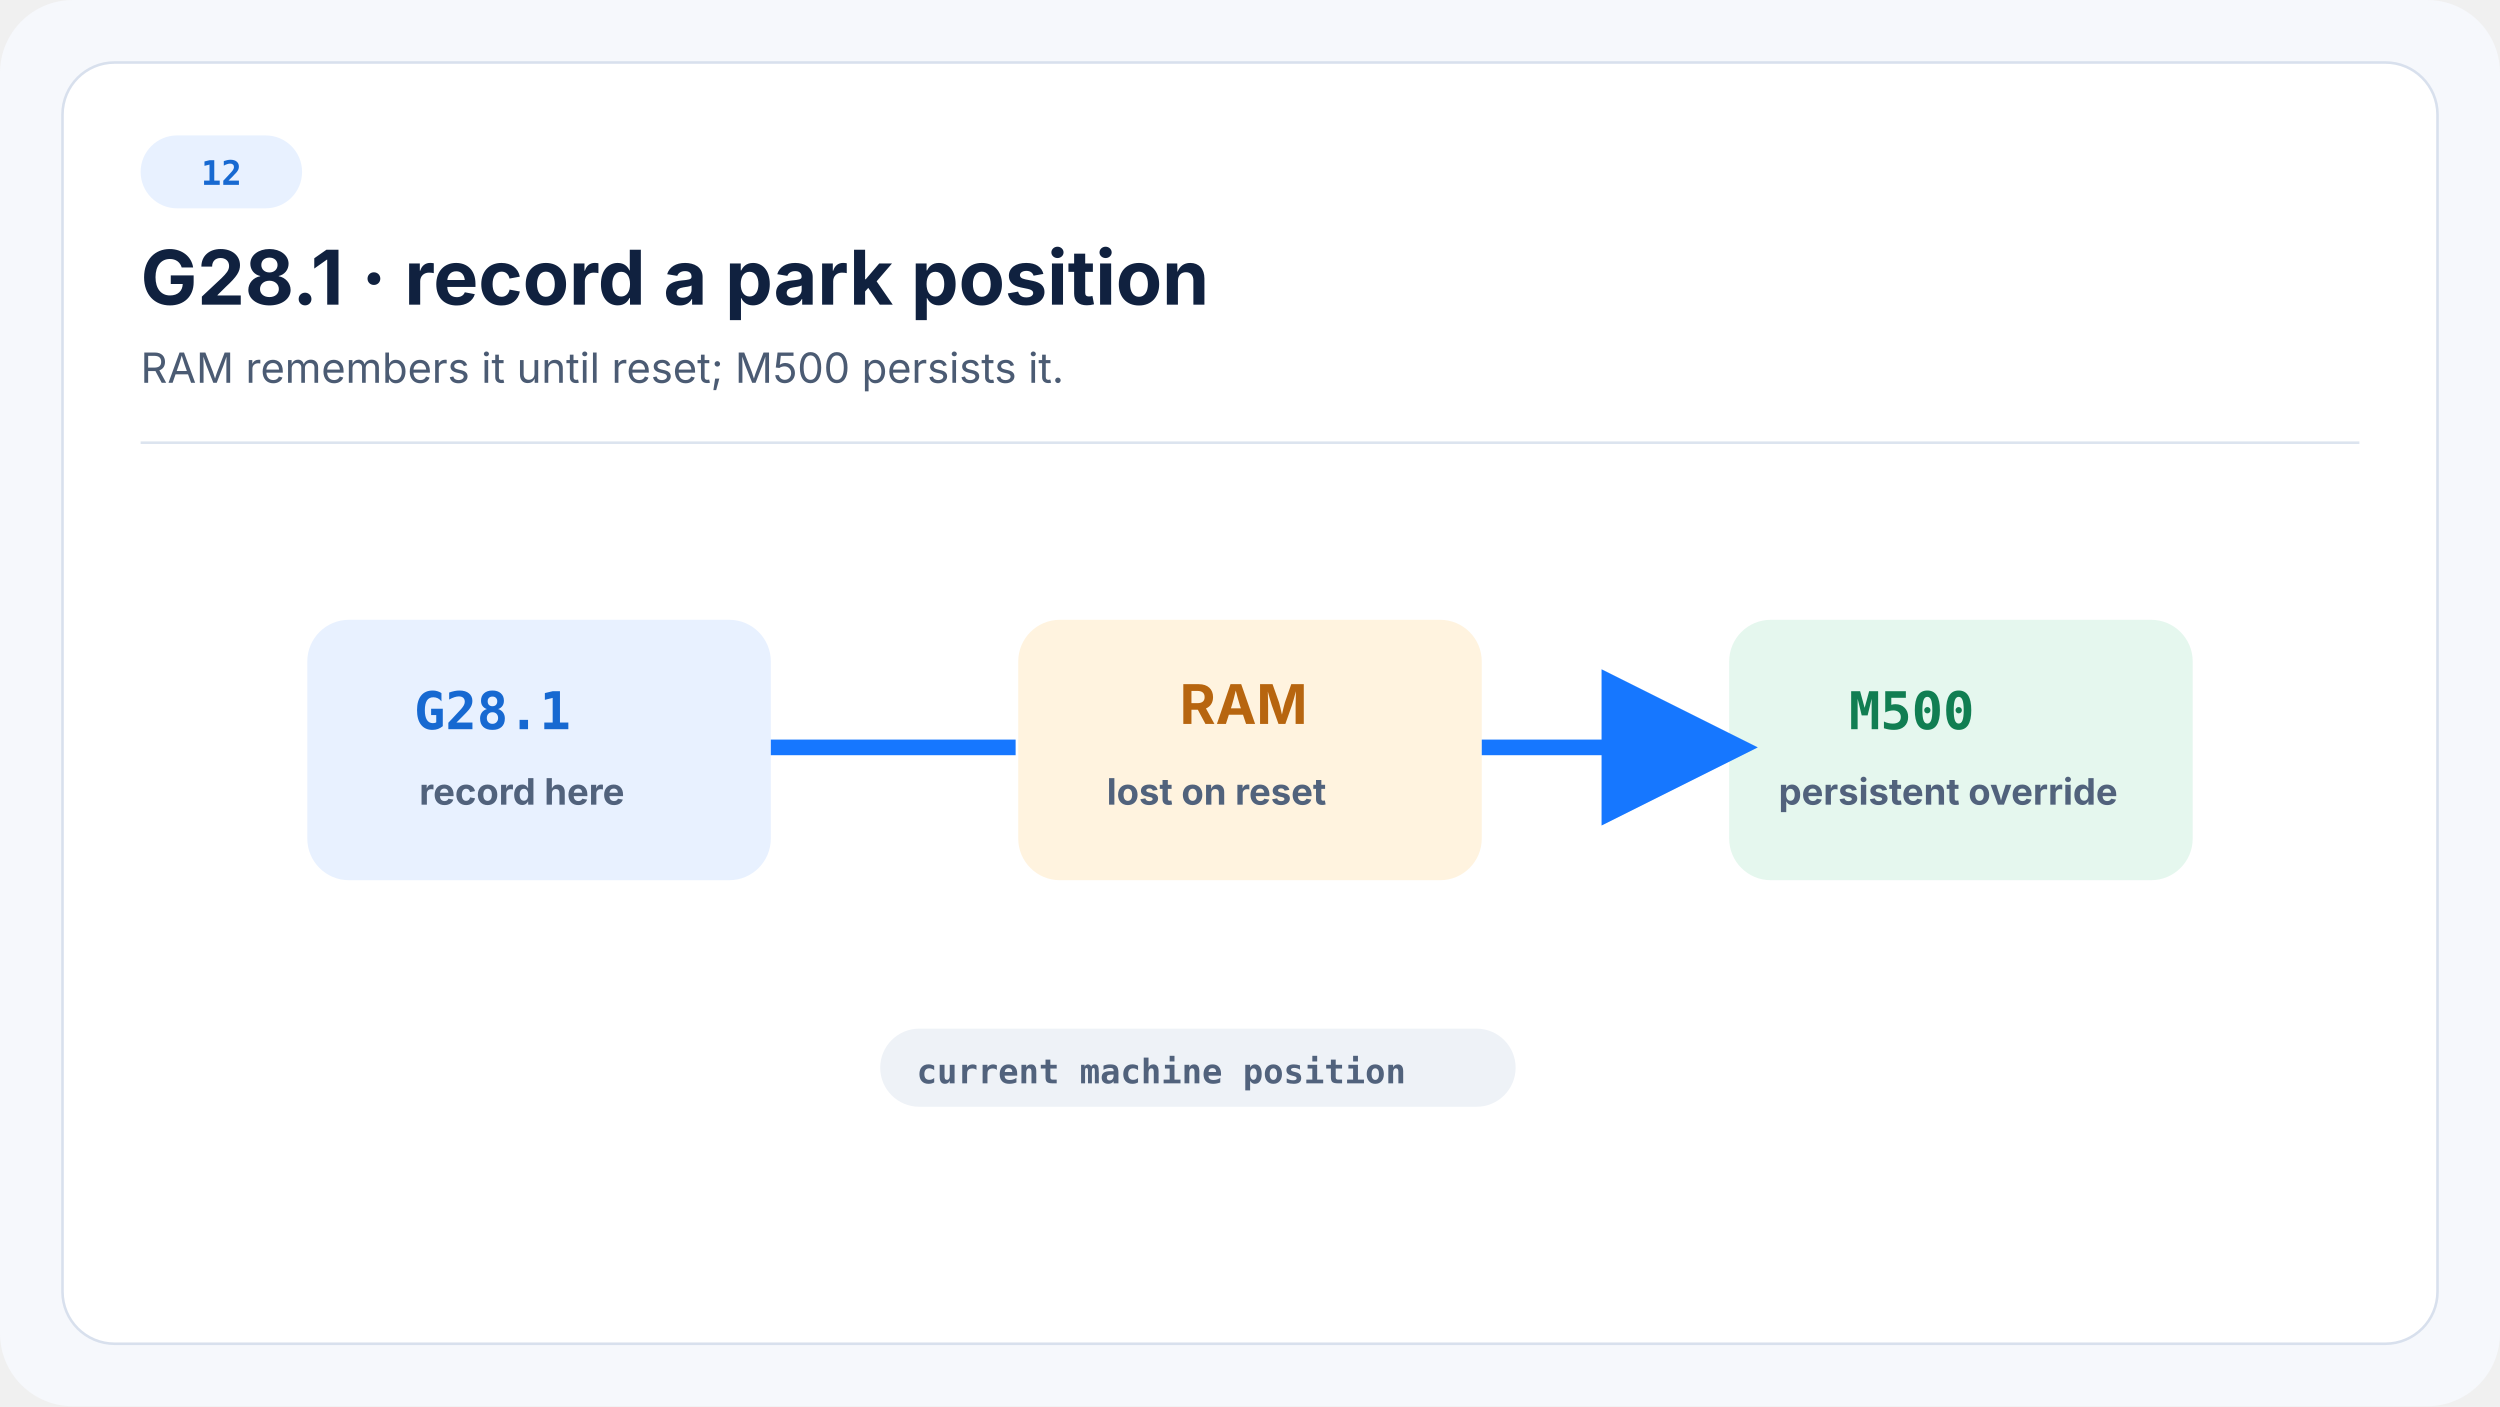
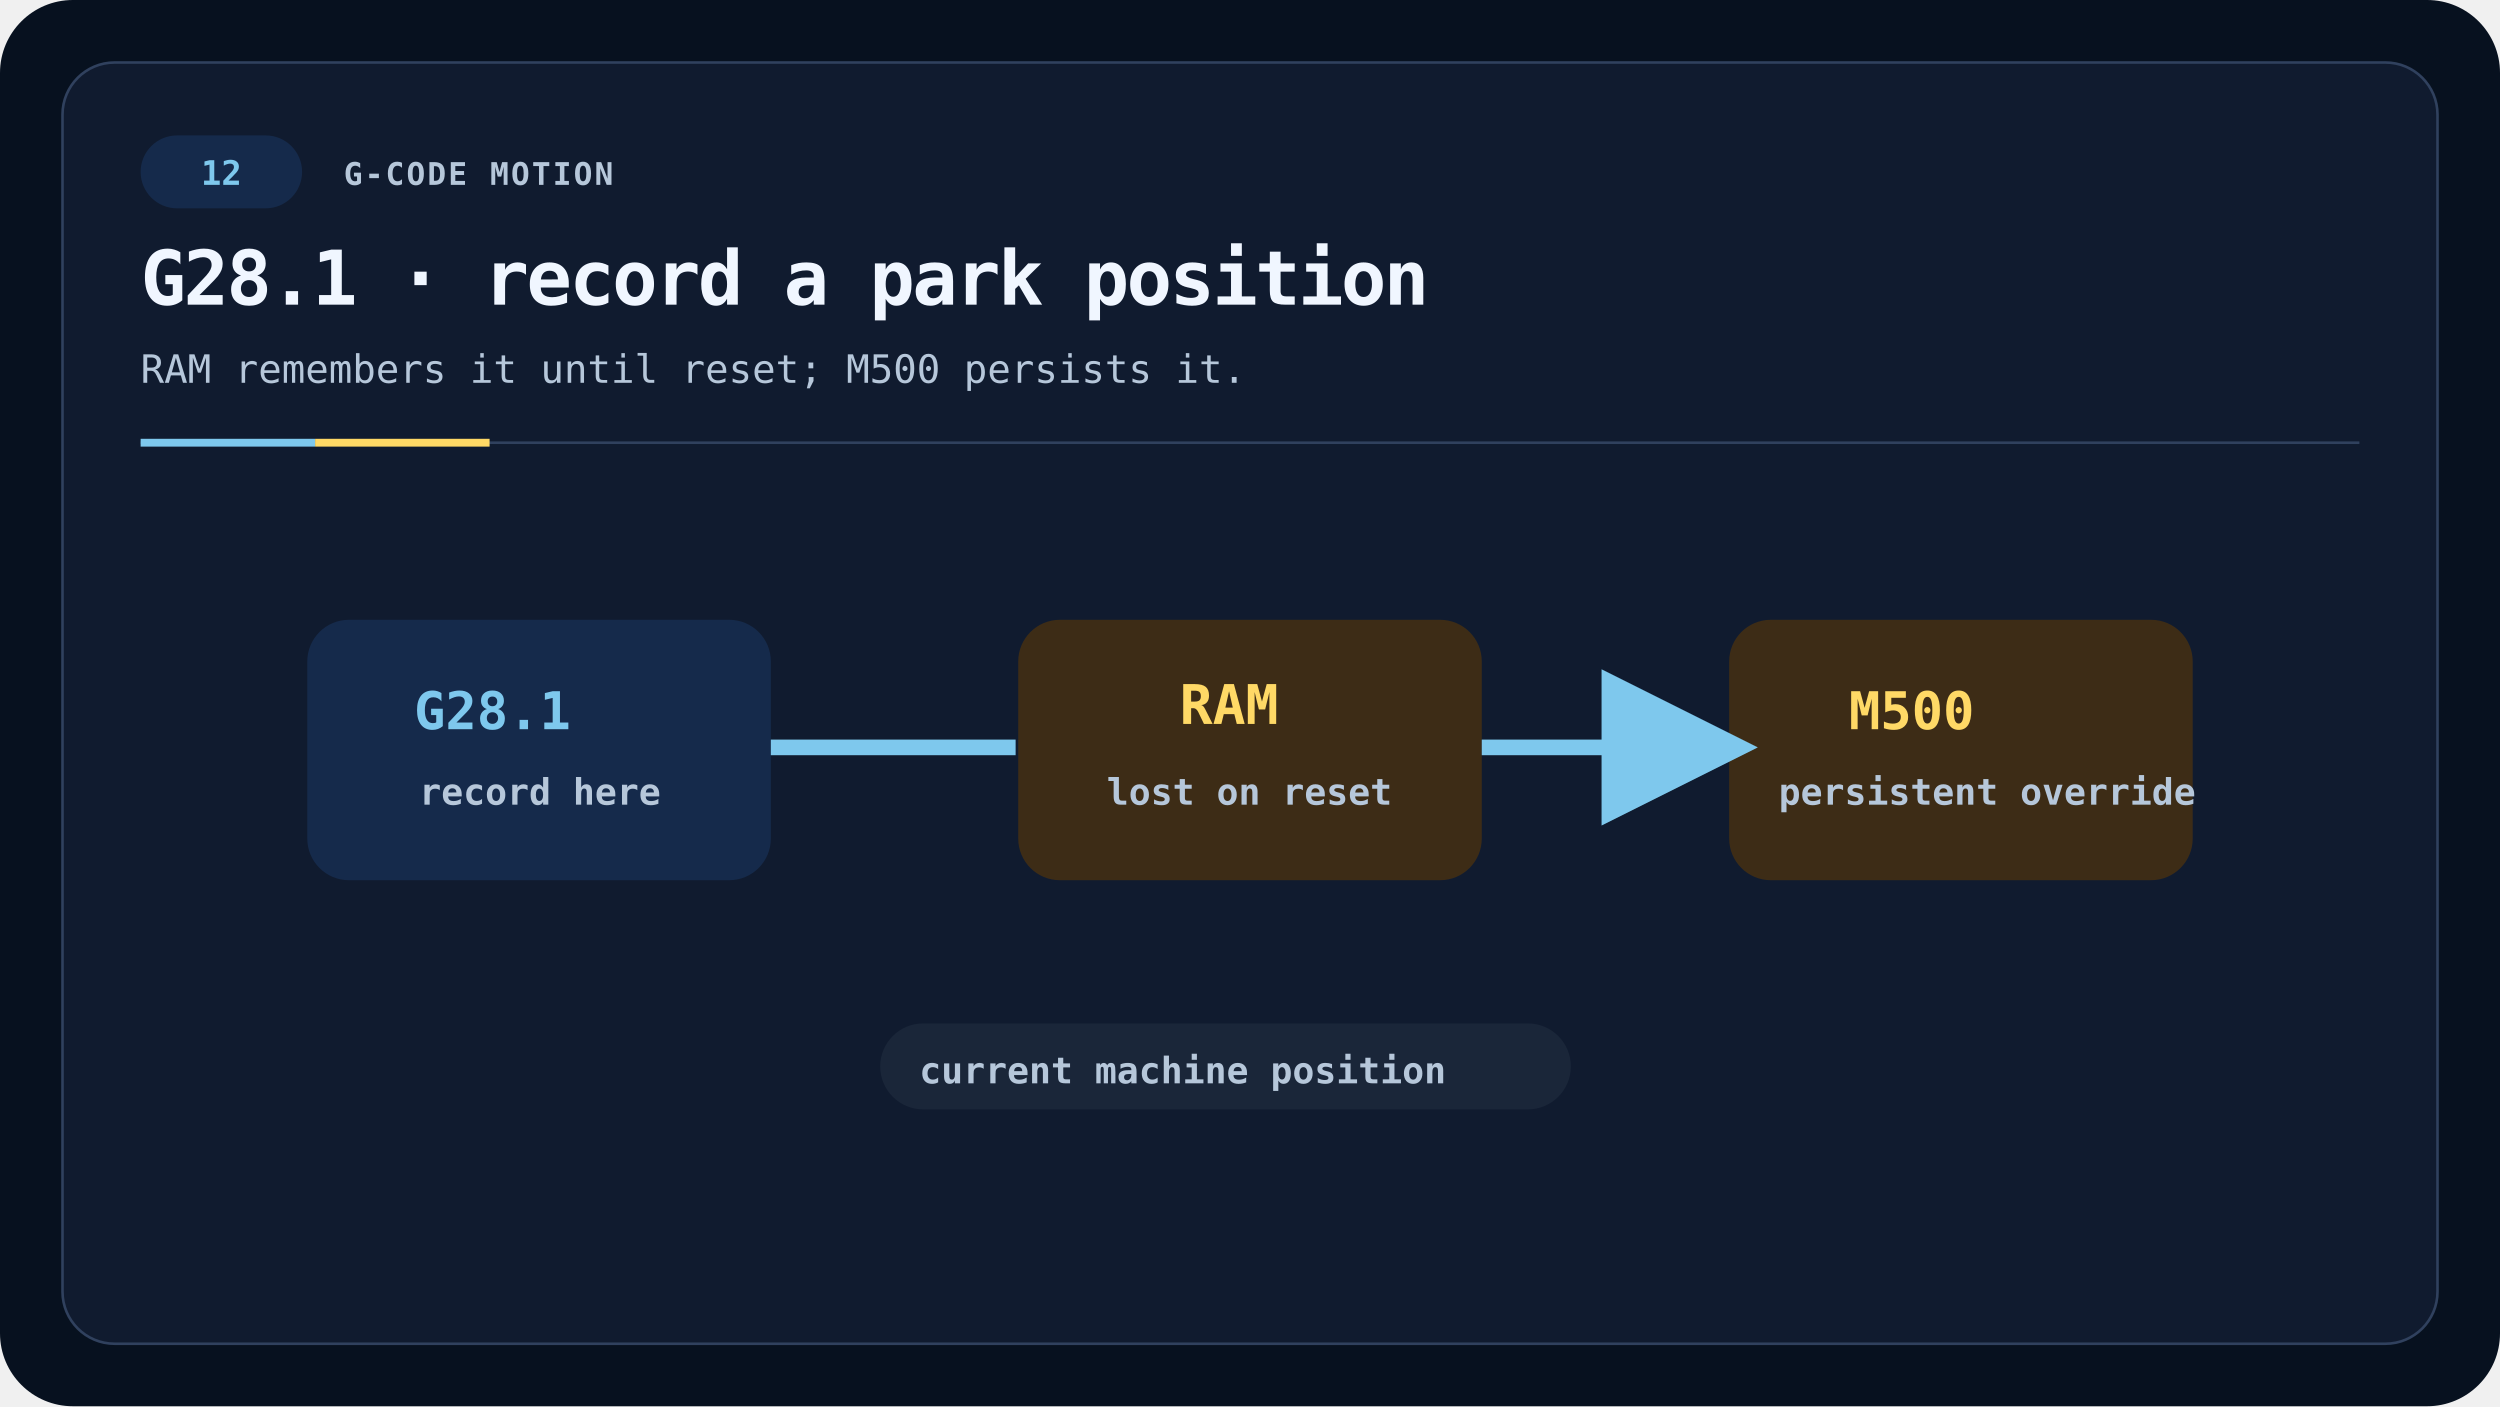
<svg xmlns="http://www.w3.org/2000/svg" viewBox="0 0 960 540" role="img" aria-labelledby="title-12-g28-1-park-memory desc-12-g28-1-park-memory">
  <defs>
+     <style>@font-face{font-family:'Smoothie Technical';src:url('fonts/JetBrainsMono-Regular.ttf') format('truetype');font-weight:400;}@font-face{font-family:'Smoothie Technical';src:url('fonts/JetBrainsMono-SemiBold.ttf') format('truetype');font-weight:700;}</style>
    <marker id="blue" markerWidth="10" markerHeight="10" refX="8" refY="5" orient="auto">
-       <path d="M0,0 L10,5 L0,10 z" fill="#1677ff" />
+       <path d="M0,0 L10,5 L0,10 z" fill="#7ec8ed" />
    </marker>
    <marker id="green" markerWidth="10" markerHeight="10" refX="8" refY="5" orient="auto">
-       <path d="M0,0 L10,5 L0,10 z" fill="#19a974" />
+       <path d="M0,0 L10,5 L0,10 z" fill="#ffd966" />
    </marker>
    <marker id="orange" markerWidth="10" markerHeight="10" refX="8" refY="5" orient="auto">
-       <path d="M0,0 L10,5 L0,10 z" fill="#f28c28" />
+       <path d="M0,0 L10,5 L0,10 z" fill="#ffd966" />
    </marker>
    <filter id="shadow" x="-20%" y="-20%" width="140%" height="140%">
      <feDropShadow dx="0" dy="5" stdDeviation="8" flood-color="#172033" flood-opacity=".14" />
    </filter>
  </defs>
-   <rect width="960" height="540" rx="28" fill="#f6f8fc" />
-   <rect x="24" y="24" width="912" height="492" rx="20" fill="#fff" stroke="#d8e0ed" />
-   <rect x="54" y="52" width="62" height="28" rx="14" fill="#e8f1ff" />
-   <text x="85" y="71" text-anchor="middle" font-family="ui-monospace, SFMono-Regular, Menlo, monospace" font-size="13" font-weight="700" fill="#1769d1">12</text>
-   <text x="54" y="117" font-family="Inter, Arial, sans-serif" font-size="29" font-weight="750" fill="#10213f">G28.1 · record a park position</text>
-   <text x="54" y="147" font-family="Inter, Arial, sans-serif" font-size="16" fill="#4b5b73">RAM remembers it until reset; M500 persists it.</text>
-   <line x1="54" y1="170" x2="906" y2="170" stroke="#dce4ef" />
-   <rect x="118" y="238" width="178" height="100" rx="16" fill="#e8f1ff" />
-   <rect x="391" y="238" width="178" height="100" rx="16" fill="#fff3df" />
-   <rect x="664" y="238" width="178" height="100" rx="16" fill="#e5f7ee" />
-   <path d="M296 287 H390 M569 287 H663" stroke="#1677ff" stroke-width="6" marker-end="url(#blue)" />
-   <text x="159" y="280" font-family="ui-monospace, SFMono-Regular, Menlo, monospace" font-size="20" font-weight="700" fill="#1769d1">G28.1</text>
-   <text x="161" y="309" font-family="Inter, Arial, sans-serif" font-size="14" font-weight="650" fill="#51627c">record here</text>
-   <text x="453" y="278" font-family="Inter, Arial, sans-serif" font-size="21" font-weight="650" fill="#b7650f">RAM</text>
-   <text x="425" y="309" font-family="Inter, Arial, sans-serif" font-size="14" font-weight="650" fill="#51627c">lost on reset</text>
-   <text x="710" y="280" font-family="ui-monospace, SFMono-Regular, Menlo, monospace" font-size="20" font-weight="700" fill="#117e52">M500</text>
-   <text x="683" y="309" font-family="Inter, Arial, sans-serif" font-size="14" font-weight="650" fill="#51627c">persistent override</text>
-   <rect x="338" y="395" width="244" height="30" rx="15" fill="#eef2f7" />
-   <text x="352" y="416" font-family="ui-monospace, SFMono-Regular, Menlo, monospace" font-size="13" font-weight="700" fill="#51627c">current machine position</text>
+   <rect width="960" height="540" rx="28" fill="#07111f" />
+   <rect x="24" y="24" width="912" height="492" rx="20" fill="#101b2f" stroke="#30415e" />
+   <rect x="54" y="52" width="62" height="28" rx="14" fill="#152a4b" />
+   <text x="85" y="71" text-anchor="middle" font-family="'Smoothie Technical', 'JetBrains Mono', 'DejaVu Sans Mono', monospace" font-size="13" font-weight="700" fill="#7ec8ed">12</text>
+   <text x="132" y="71" font-family="'Smoothie Technical', 'JetBrains Mono', 'DejaVu Sans Mono', monospace" font-size="12" font-weight="700" letter-spacing=".8" fill="#b6c7da">G-CODE MOTION</text>
+   <text x="54" y="117" font-family="'Smoothie Technical', 'JetBrains Mono', 'DejaVu Sans Mono', monospace" font-size="29" font-weight="700" letter-spacing="-1" fill="#f0f6ff">G28.1 · record a park position</text>
+   <text x="54" y="147" font-family="'Smoothie Technical', 'JetBrains Mono', 'DejaVu Sans Mono', monospace" font-size="15" fill="#b6c7da">RAM remembers it until reset; M500 persists it.</text>
+   <line x1="54" y1="170" x2="906" y2="170" stroke="#30415e" />
+   <path d="M54 170 H121" stroke="#7ec8ed" stroke-width="3" />
+   <path d="M121 170 H188" stroke="#ffd966" stroke-width="3" />
+   <rect x="118" y="238" width="178" height="100" rx="16" fill="#152a4b" />
+   <rect x="391" y="238" width="178" height="100" rx="16" fill="#3d2c16" />
+   <rect x="664" y="238" width="178" height="100" rx="16" fill="#3d2c16" />
+   <path d="M296 287 H390 M569 287 H663" stroke="#7ec8ed" stroke-width="6" marker-end="url(#blue)" />
+   <text x="159" y="280" font-family="'Smoothie Technical', 'JetBrains Mono', 'DejaVu Sans Mono', monospace" font-size="20" font-weight="700" fill="#7ec8ed">G28.1</text>
+   <text x="161" y="309" font-family="'Smoothie Technical', 'JetBrains Mono', 'DejaVu Sans Mono', monospace" font-size="14" font-weight="700" fill="#b6c7da">record here</text>
+   <text x="453" y="278" font-family="'Smoothie Technical', 'JetBrains Mono', 'DejaVu Sans Mono', monospace" font-size="21" font-weight="700" fill="#ffd966">RAM</text>
+   <text x="425" y="309" font-family="'Smoothie Technical', 'JetBrains Mono', 'DejaVu Sans Mono', monospace" font-size="14" font-weight="700" fill="#b6c7da">lost on reset</text>
+   <text x="710" y="280" font-family="'Smoothie Technical', 'JetBrains Mono', 'DejaVu Sans Mono', monospace" font-size="20" font-weight="700" fill="#ffd966">M500</text>
+   <text x="683" y="309" font-family="'Smoothie Technical', 'JetBrains Mono', 'DejaVu Sans Mono', monospace" font-size="14" font-weight="700" fill="#b6c7da">persistent override</text>
+   <rect x="338" y="393" width="265.2" height="33" rx="16.5" fill="#1a2639" />
+   <text x="353" y="416" font-family="'Smoothie Technical', 'JetBrains Mono', 'DejaVu Sans Mono', monospace" font-size="14" font-weight="700" fill="#b6c7da">current machine position</text>
</svg>
